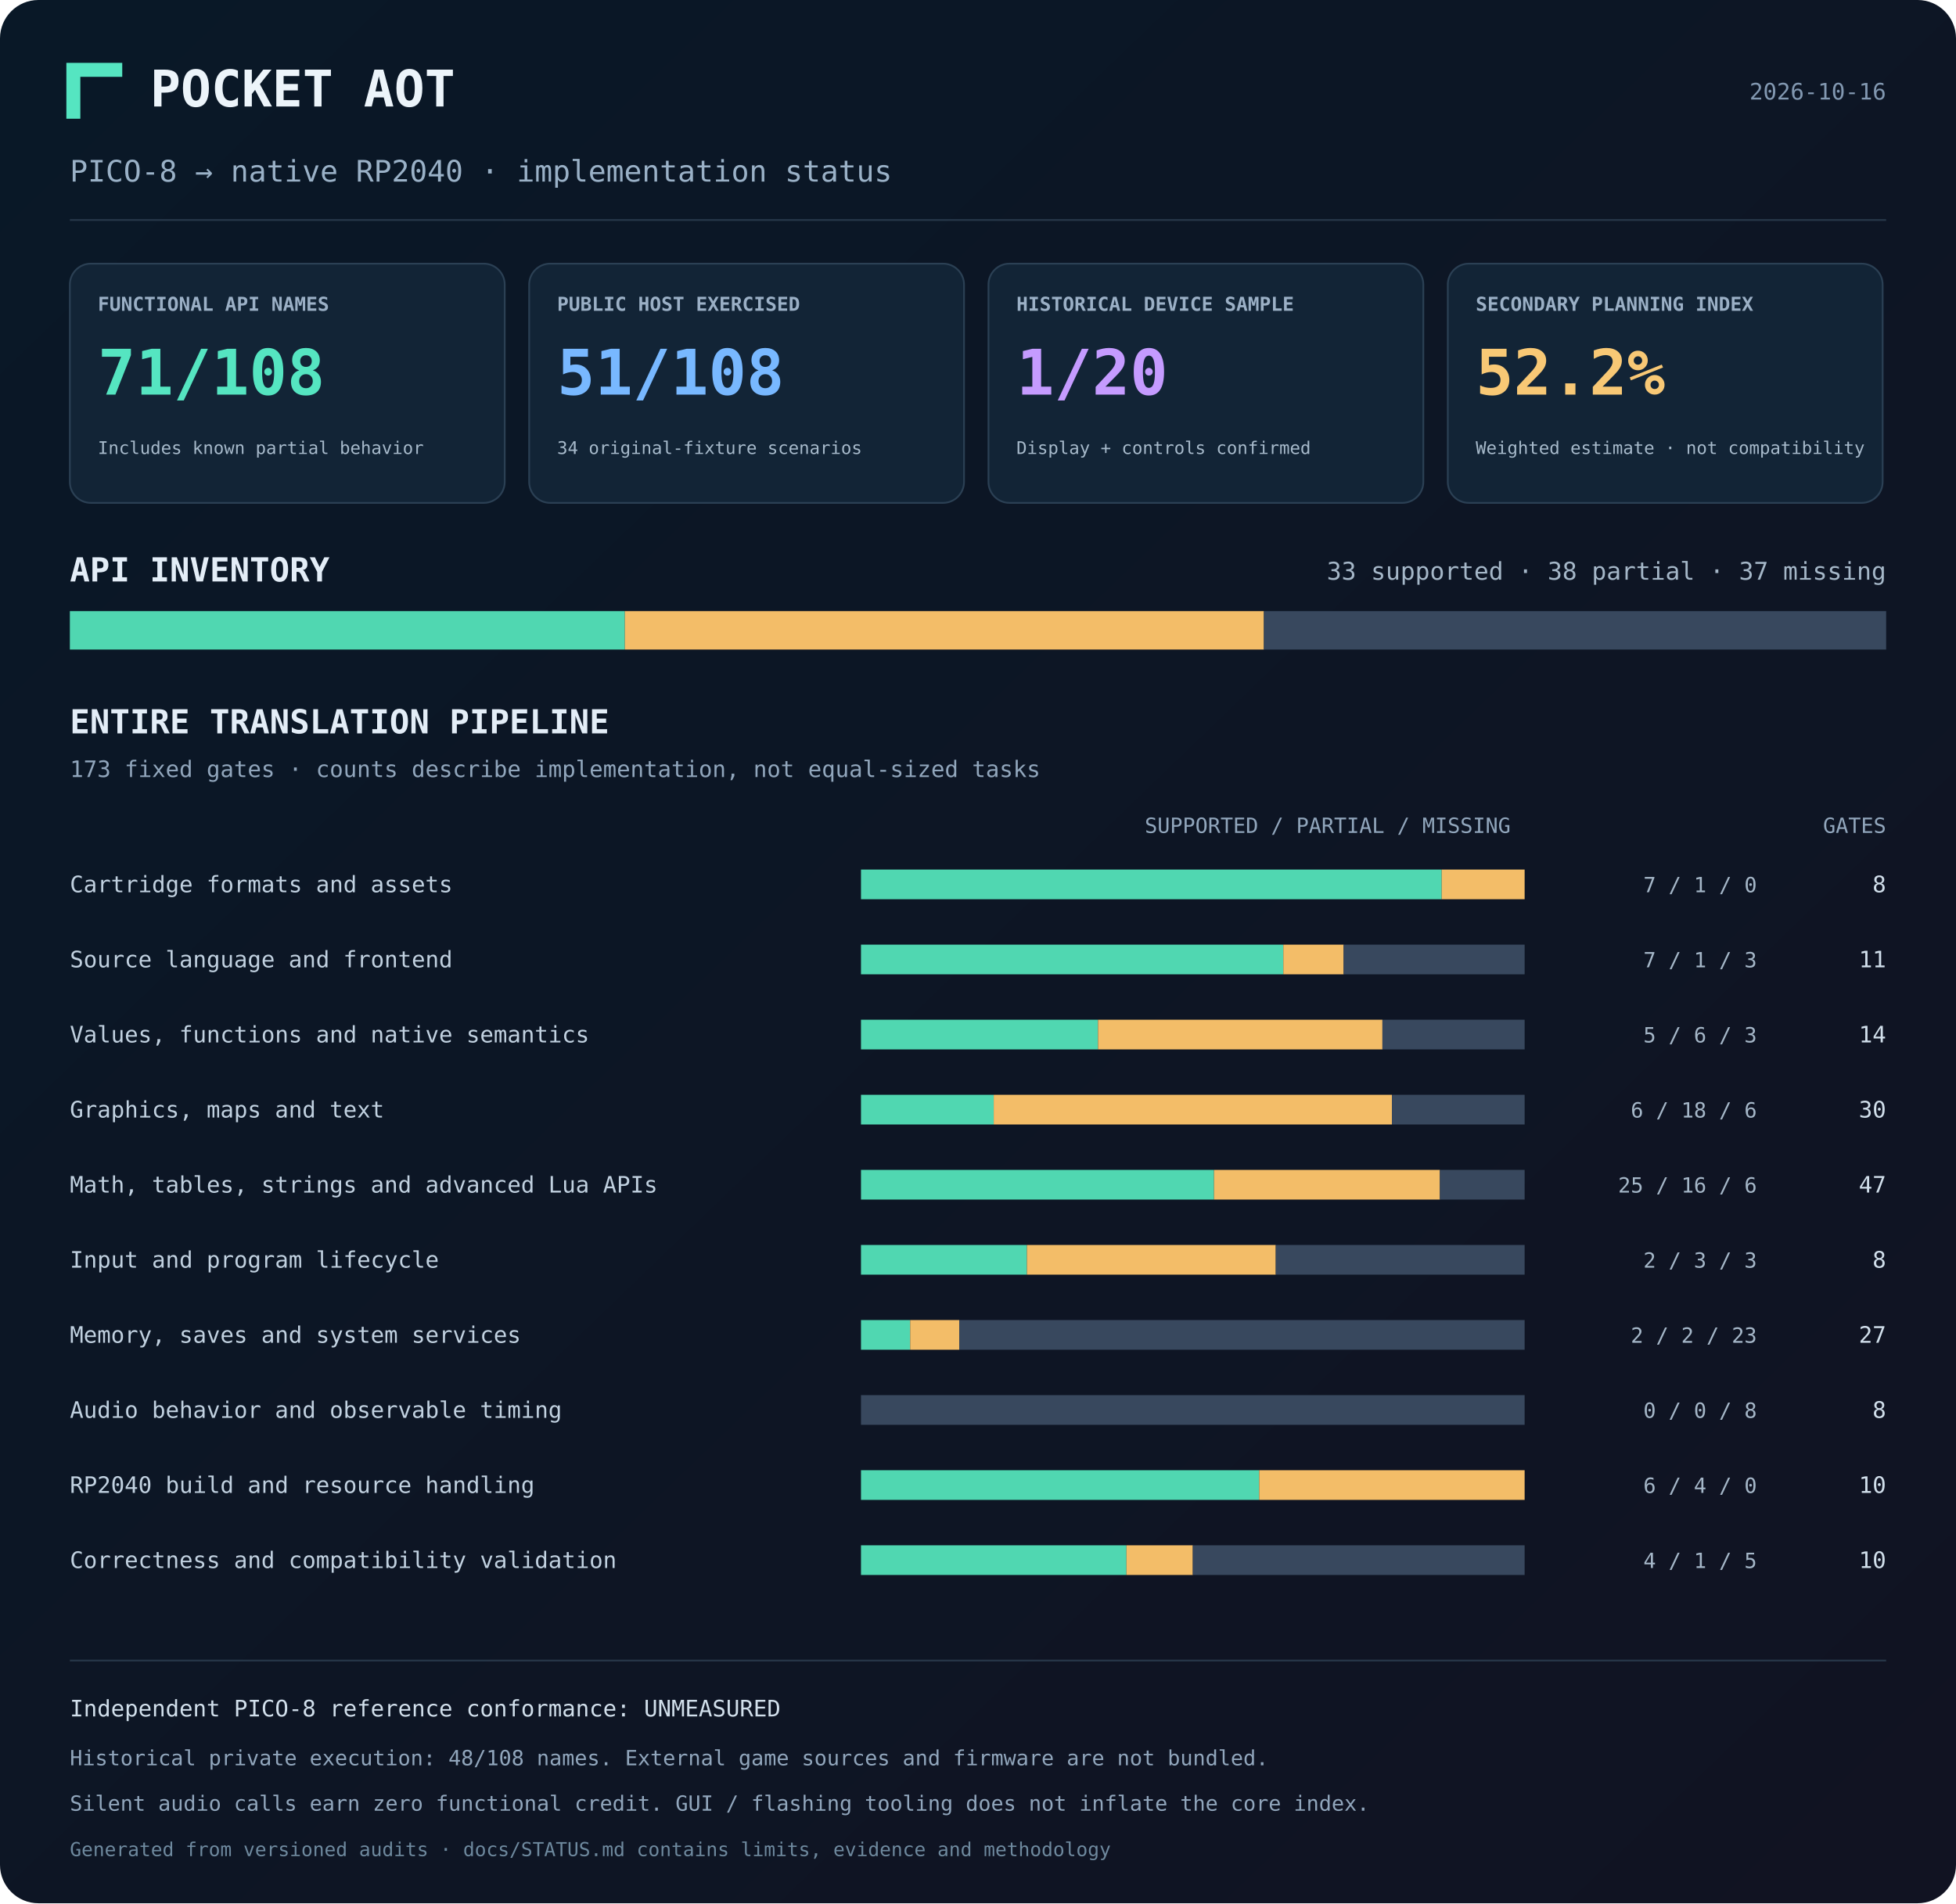
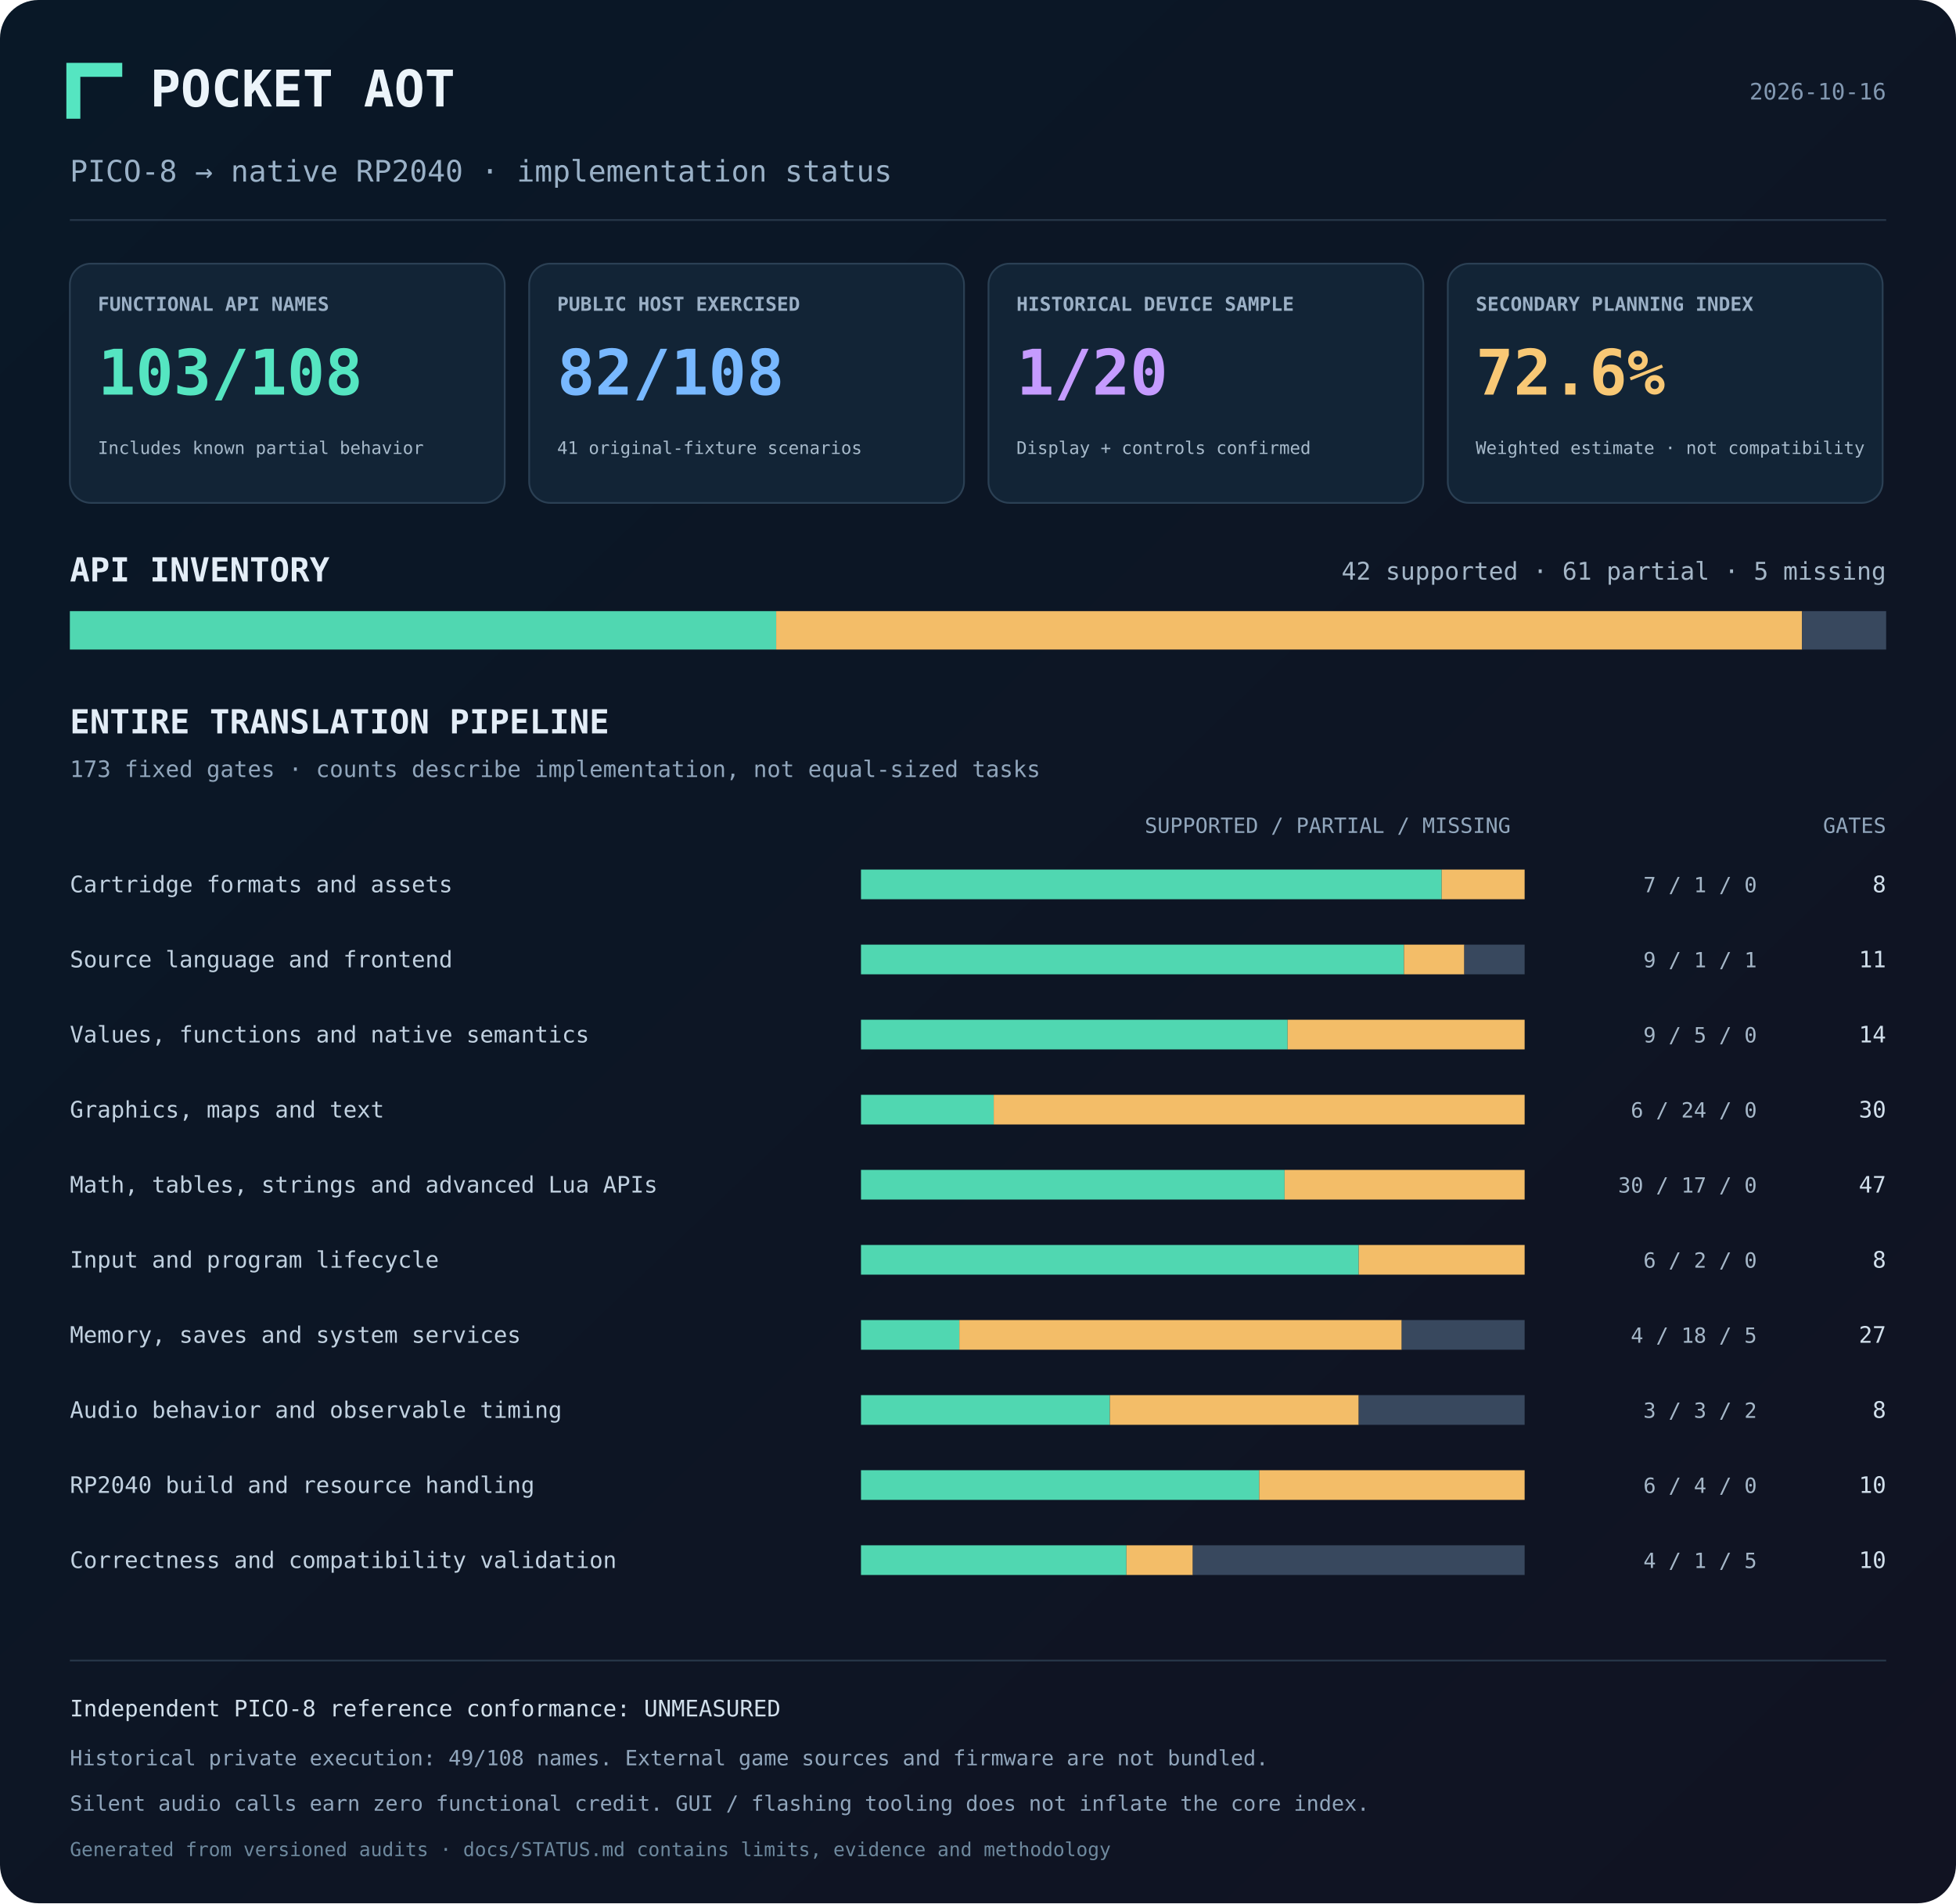
<svg xmlns="http://www.w3.org/2000/svg" width="1120" height="1090" viewBox="0 0 1120 1090" role="img" aria-labelledby="title description">
  <defs>
    <linearGradient id="bg" x2="1" y2="1">
      <stop stop-color="#091827" />
      <stop offset="1" stop-color="#111322" />
    </linearGradient>
  </defs>
  <rect width="1120" height="1090" rx="22" fill="url(#bg)" />
  <g font-family="ui-monospace, SFMono-Regular, Consolas, monospace">
    <path d="M38 36h32v8H46v24h-8z" fill="#55e5c1" />
    <text x="86" y="61" fill="#ecf4fa" font-size="29" font-weight="700">POCKET AOT</text>
    <text x="40" y="104" fill="#9ab1c7" font-size="17">PICO-8 → native RP2040 · implementation status</text>
    <text x="1080" y="57" text-anchor="end" fill="#8298b1" font-size="13">2026-10-16</text>
    <path d="M40 126h1040" stroke="#273749" />
    <rect x="40" y="151" width="249" height="137" rx="12" fill="#122436" stroke="#2b4054" />
    <text x="56" y="178" fill="#9bb0c6" font-size="11" font-weight="700">FUNCTIONAL API NAMES</text>
-     <text x="56" y="226" fill="#55e5c1" font-size="36" font-weight="700">71/108</text>
+     <text x="56" y="226" fill="#55e5c1" font-size="36" font-weight="700">103/108</text>
    <text x="56" y="260" fill="#a7bacb" font-size="10">Includes known partial behavior</text>
    <rect x="303" y="151" width="249" height="137" rx="12" fill="#122436" stroke="#2b4054" />
    <text x="319" y="178" fill="#9bb0c6" font-size="11" font-weight="700">PUBLIC HOST EXERCISED</text>
-     <text x="319" y="226" fill="#78b8ff" font-size="36" font-weight="700">51/108</text>
-     <text x="319" y="260" fill="#a7bacb" font-size="10">34 original-fixture scenarios</text>
+     <text x="319" y="226" fill="#78b8ff" font-size="36" font-weight="700">82/108</text>
+     <text x="319" y="260" fill="#a7bacb" font-size="10">41 original-fixture scenarios</text>
    <rect x="566" y="151" width="249" height="137" rx="12" fill="#122436" stroke="#2b4054" />
    <text x="582" y="178" fill="#9bb0c6" font-size="11" font-weight="700">HISTORICAL DEVICE SAMPLE</text>
    <text x="582" y="226" fill="#c59bff" font-size="36" font-weight="700">1/20</text>
    <text x="582" y="260" fill="#a7bacb" font-size="10">Display + controls confirmed</text>
    <rect x="829" y="151" width="249" height="137" rx="12" fill="#122436" stroke="#2b4054" />
    <text x="845" y="178" fill="#9bb0c6" font-size="11" font-weight="700">SECONDARY PLANNING INDEX</text>
-     <text x="845" y="226" fill="#f8c875" font-size="36" font-weight="700">52.2%</text>
+     <text x="845" y="226" fill="#f8c875" font-size="36" font-weight="700">72.6%</text>
    <text x="845" y="260" fill="#a7bacb" font-size="10">Weighted estimate · not compatibility</text>
    <text x="40" y="333" fill="#e3edf7" font-size="19" font-weight="700">API INVENTORY</text>
-     <text x="1080" y="332" text-anchor="end" fill="#a5b7c8" font-size="14">33 supported · 38 partial · 37 missing</text>
-     <rect x="40.00" y="350" width="317.78" height="22" fill="#50d7b1" />
-     <rect x="357.78" y="350" width="365.93" height="22" fill="#f3bd68" />
-     <rect x="723.70" y="350" width="356.30" height="22" fill="#38485e" />
+     <text x="1080" y="332" text-anchor="end" fill="#a5b7c8" font-size="14">42 supported · 61 partial · 5 missing</text>
+     <rect x="40.00" y="350" width="404.44" height="22" fill="#50d7b1" />
+     <rect x="444.44" y="350" width="587.41" height="22" fill="#f3bd68" />
+     <rect x="1031.85" y="350" width="48.15" height="22" fill="#38485e" />
    <text x="40" y="420" fill="#e3edf7" font-size="19" font-weight="700">ENTIRE TRANSLATION PIPELINE</text>
    <text x="40" y="445" fill="#91a6bc" font-size="13">173 fixed gates · counts describe implementation, not equal-sized tasks</text>
    <text x="865" y="477" text-anchor="end" fill="#91a6bc" font-size="12">SUPPORTED / PARTIAL / MISSING</text>
    <text x="1080" y="477" text-anchor="end" fill="#91a6bc" font-size="12">GATES</text>
    <text x="40" y="511" fill="#c1d1e0" font-size="13">Cartridge formats and assets</text>
    <rect x="493.00" y="498" width="332.50" height="17" fill="#50d7b1" />
    <rect x="825.50" y="498" width="47.50" height="17" fill="#f3bd68" />
    <rect x="873.00" y="498" width="0.00" height="17" fill="#38485e" />
    <text x="1006" y="511" text-anchor="end" fill="#a5b7c8" font-size="12">7 / 1 / 0</text>
    <text x="1080" y="511" text-anchor="end" fill="#d1dfeb" font-size="13">8</text>
    <text x="40" y="554" fill="#c1d1e0" font-size="13">Source language and frontend</text>
-     <rect x="493.00" y="541" width="241.82" height="17" fill="#50d7b1" />
-     <rect x="734.82" y="541" width="34.55" height="17" fill="#f3bd68" />
-     <rect x="769.36" y="541" width="103.64" height="17" fill="#38485e" />
-     <text x="1006" y="554" text-anchor="end" fill="#a5b7c8" font-size="12">7 / 1 / 3</text>
+     <rect x="493.00" y="541" width="310.91" height="17" fill="#50d7b1" />
+     <rect x="803.91" y="541" width="34.55" height="17" fill="#f3bd68" />
+     <rect x="838.45" y="541" width="34.55" height="17" fill="#38485e" />
+     <text x="1006" y="554" text-anchor="end" fill="#a5b7c8" font-size="12">9 / 1 / 1</text>
    <text x="1080" y="554" text-anchor="end" fill="#d1dfeb" font-size="13">11</text>
    <text x="40" y="597" fill="#c1d1e0" font-size="13">Values, functions and native semantics</text>
-     <rect x="493.00" y="584" width="135.71" height="17" fill="#50d7b1" />
-     <rect x="628.71" y="584" width="162.86" height="17" fill="#f3bd68" />
-     <rect x="791.57" y="584" width="81.43" height="17" fill="#38485e" />
-     <text x="1006" y="597" text-anchor="end" fill="#a5b7c8" font-size="12">5 / 6 / 3</text>
+     <rect x="493.00" y="584" width="244.29" height="17" fill="#50d7b1" />
+     <rect x="737.29" y="584" width="135.71" height="17" fill="#f3bd68" />
+     <rect x="873.00" y="584" width="0.00" height="17" fill="#38485e" />
+     <text x="1006" y="597" text-anchor="end" fill="#a5b7c8" font-size="12">9 / 5 / 0</text>
    <text x="1080" y="597" text-anchor="end" fill="#d1dfeb" font-size="13">14</text>
    <text x="40" y="640" fill="#c1d1e0" font-size="13">Graphics, maps and text</text>
    <rect x="493.00" y="627" width="76.00" height="17" fill="#50d7b1" />
-     <rect x="569.00" y="627" width="228.00" height="17" fill="#f3bd68" />
-     <rect x="797.00" y="627" width="76.00" height="17" fill="#38485e" />
-     <text x="1006" y="640" text-anchor="end" fill="#a5b7c8" font-size="12">6 / 18 / 6</text>
+     <rect x="569.00" y="627" width="304.00" height="17" fill="#f3bd68" />
+     <rect x="873.00" y="627" width="0.00" height="17" fill="#38485e" />
+     <text x="1006" y="640" text-anchor="end" fill="#a5b7c8" font-size="12">6 / 24 / 0</text>
    <text x="1080" y="640" text-anchor="end" fill="#d1dfeb" font-size="13">30</text>
    <text x="40" y="683" fill="#c1d1e0" font-size="13">Math, tables, strings and advanced Lua APIs</text>
-     <rect x="493.00" y="670" width="202.13" height="17" fill="#50d7b1" />
-     <rect x="695.13" y="670" width="129.36" height="17" fill="#f3bd68" />
-     <rect x="824.49" y="670" width="48.51" height="17" fill="#38485e" />
-     <text x="1006" y="683" text-anchor="end" fill="#a5b7c8" font-size="12">25 / 16 / 6</text>
+     <rect x="493.00" y="670" width="242.55" height="17" fill="#50d7b1" />
+     <rect x="735.55" y="670" width="137.45" height="17" fill="#f3bd68" />
+     <rect x="873.00" y="670" width="0.00" height="17" fill="#38485e" />
+     <text x="1006" y="683" text-anchor="end" fill="#a5b7c8" font-size="12">30 / 17 / 0</text>
    <text x="1080" y="683" text-anchor="end" fill="#d1dfeb" font-size="13">47</text>
    <text x="40" y="726" fill="#c1d1e0" font-size="13">Input and program lifecycle</text>
-     <rect x="493.00" y="713" width="95.00" height="17" fill="#50d7b1" />
-     <rect x="588.00" y="713" width="142.50" height="17" fill="#f3bd68" />
-     <rect x="730.50" y="713" width="142.50" height="17" fill="#38485e" />
-     <text x="1006" y="726" text-anchor="end" fill="#a5b7c8" font-size="12">2 / 3 / 3</text>
+     <rect x="493.00" y="713" width="285.00" height="17" fill="#50d7b1" />
+     <rect x="778.00" y="713" width="95.00" height="17" fill="#f3bd68" />
+     <rect x="873.00" y="713" width="0.00" height="17" fill="#38485e" />
+     <text x="1006" y="726" text-anchor="end" fill="#a5b7c8" font-size="12">6 / 2 / 0</text>
    <text x="1080" y="726" text-anchor="end" fill="#d1dfeb" font-size="13">8</text>
    <text x="40" y="769" fill="#c1d1e0" font-size="13">Memory, saves and system services</text>
-     <rect x="493.00" y="756" width="28.15" height="17" fill="#50d7b1" />
-     <rect x="521.15" y="756" width="28.15" height="17" fill="#f3bd68" />
-     <rect x="549.30" y="756" width="323.70" height="17" fill="#38485e" />
-     <text x="1006" y="769" text-anchor="end" fill="#a5b7c8" font-size="12">2 / 2 / 23</text>
+     <rect x="493.00" y="756" width="56.30" height="17" fill="#50d7b1" />
+     <rect x="549.30" y="756" width="253.33" height="17" fill="#f3bd68" />
+     <rect x="802.63" y="756" width="70.37" height="17" fill="#38485e" />
+     <text x="1006" y="769" text-anchor="end" fill="#a5b7c8" font-size="12">4 / 18 / 5</text>
    <text x="1080" y="769" text-anchor="end" fill="#d1dfeb" font-size="13">27</text>
    <text x="40" y="812" fill="#c1d1e0" font-size="13">Audio behavior and observable timing</text>
-     <rect x="493.00" y="799" width="0.00" height="17" fill="#50d7b1" />
-     <rect x="493.00" y="799" width="0.00" height="17" fill="#f3bd68" />
-     <rect x="493.00" y="799" width="380.00" height="17" fill="#38485e" />
-     <text x="1006" y="812" text-anchor="end" fill="#a5b7c8" font-size="12">0 / 0 / 8</text>
+     <rect x="493.00" y="799" width="142.50" height="17" fill="#50d7b1" />
+     <rect x="635.50" y="799" width="142.50" height="17" fill="#f3bd68" />
+     <rect x="778.00" y="799" width="95.00" height="17" fill="#38485e" />
+     <text x="1006" y="812" text-anchor="end" fill="#a5b7c8" font-size="12">3 / 3 / 2</text>
    <text x="1080" y="812" text-anchor="end" fill="#d1dfeb" font-size="13">8</text>
    <text x="40" y="855" fill="#c1d1e0" font-size="13">RP2040 build and resource handling</text>
    <rect x="493.00" y="842" width="228.00" height="17" fill="#50d7b1" />
    <rect x="721.00" y="842" width="152.00" height="17" fill="#f3bd68" />
    <rect x="873.00" y="842" width="0.00" height="17" fill="#38485e" />
    <text x="1006" y="855" text-anchor="end" fill="#a5b7c8" font-size="12">6 / 4 / 0</text>
    <text x="1080" y="855" text-anchor="end" fill="#d1dfeb" font-size="13">10</text>
    <text x="40" y="898" fill="#c1d1e0" font-size="13">Correctness and compatibility validation</text>
    <rect x="493.00" y="885" width="152.00" height="17" fill="#50d7b1" />
    <rect x="645.00" y="885" width="38.00" height="17" fill="#f3bd68" />
    <rect x="683.00" y="885" width="190.00" height="17" fill="#38485e" />
    <text x="1006" y="898" text-anchor="end" fill="#a5b7c8" font-size="12">4 / 1 / 5</text>
    <text x="1080" y="898" text-anchor="end" fill="#d1dfeb" font-size="13">10</text>
    <path d="M40 951h1040" stroke="#273749" />
    <text x="40" y="983" fill="#d1dfeb" font-size="13">Independent PICO-8 reference conformance: UNMEASURED</text>
-     <text x="40" y="1011" fill="#91a6bc" font-size="12">Historical private execution: 48/108 names. External game sources and firmware are not bundled.</text>
+     <text x="40" y="1011" fill="#91a6bc" font-size="12">Historical private execution: 49/108 names. External game sources and firmware are not bundled.</text>
    <text x="40" y="1037" fill="#91a6bc" font-size="12">Silent audio calls earn zero functional credit. GUI / flashing tooling does not inflate the core index.</text>
    <text x="40" y="1063" fill="#6e899e" font-size="11">Generated from versioned audits · docs/STATUS.md contains limits, evidence and methodology</text>
  </g>
</svg>
